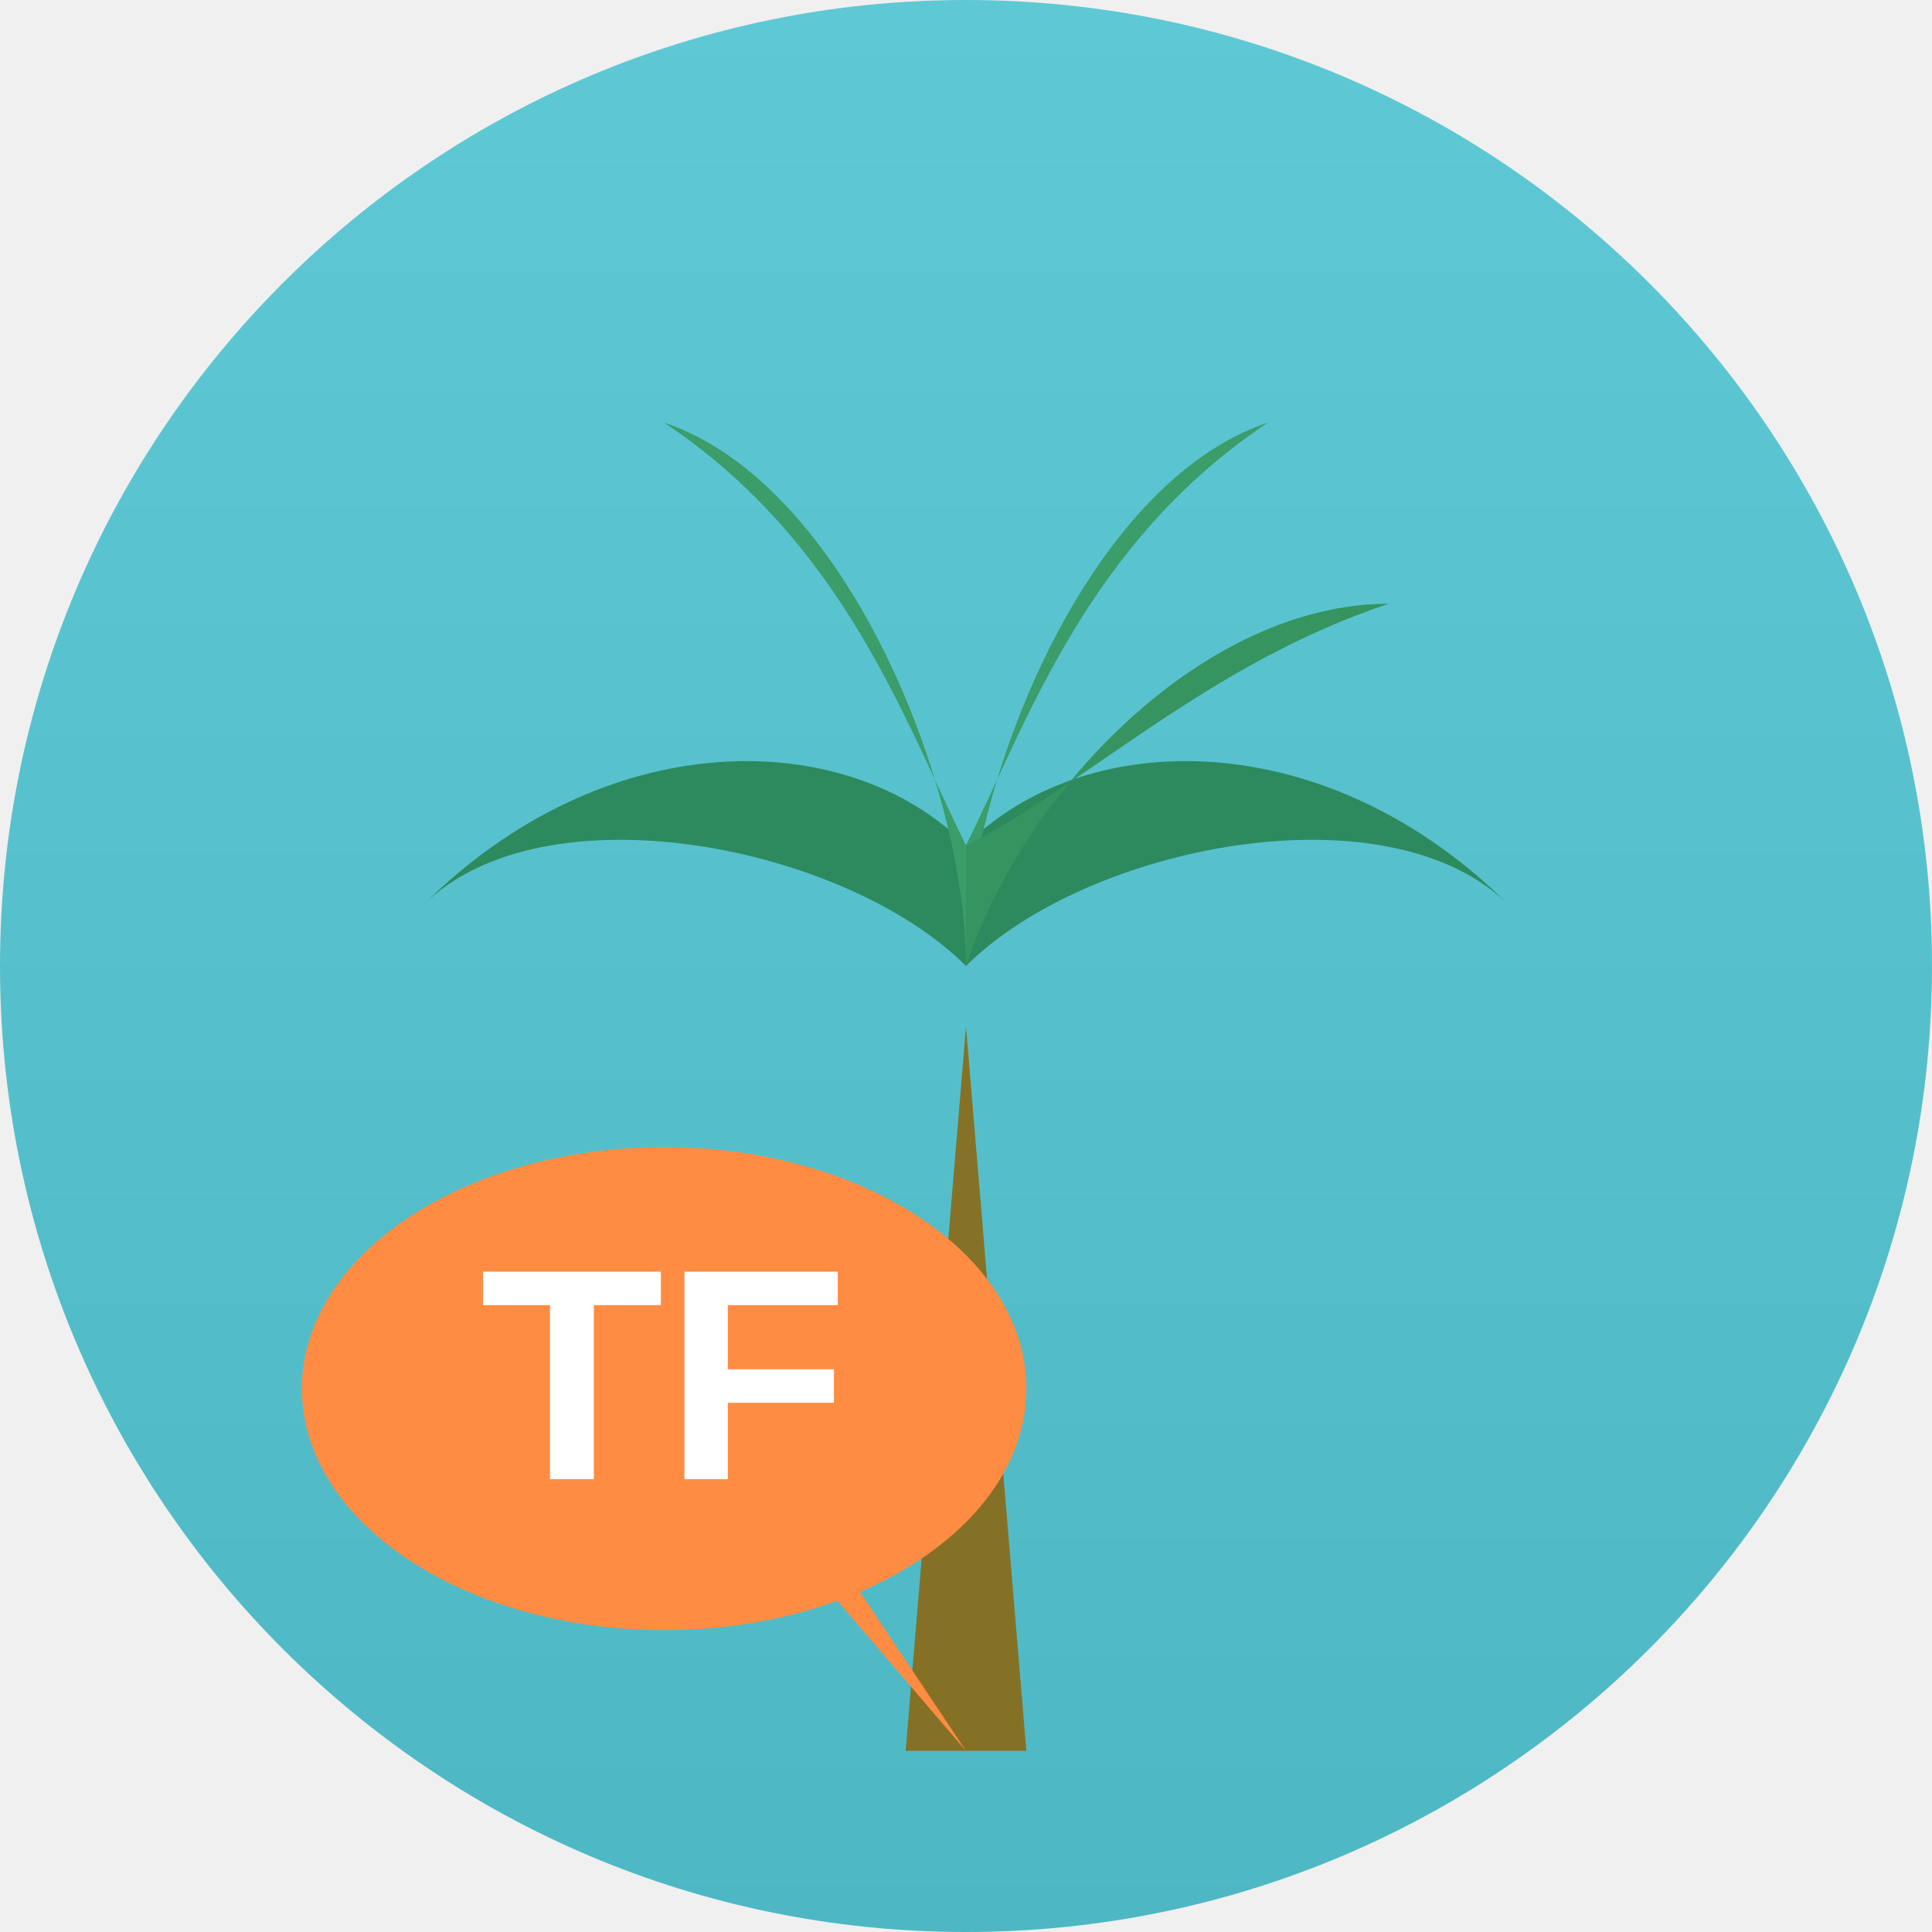
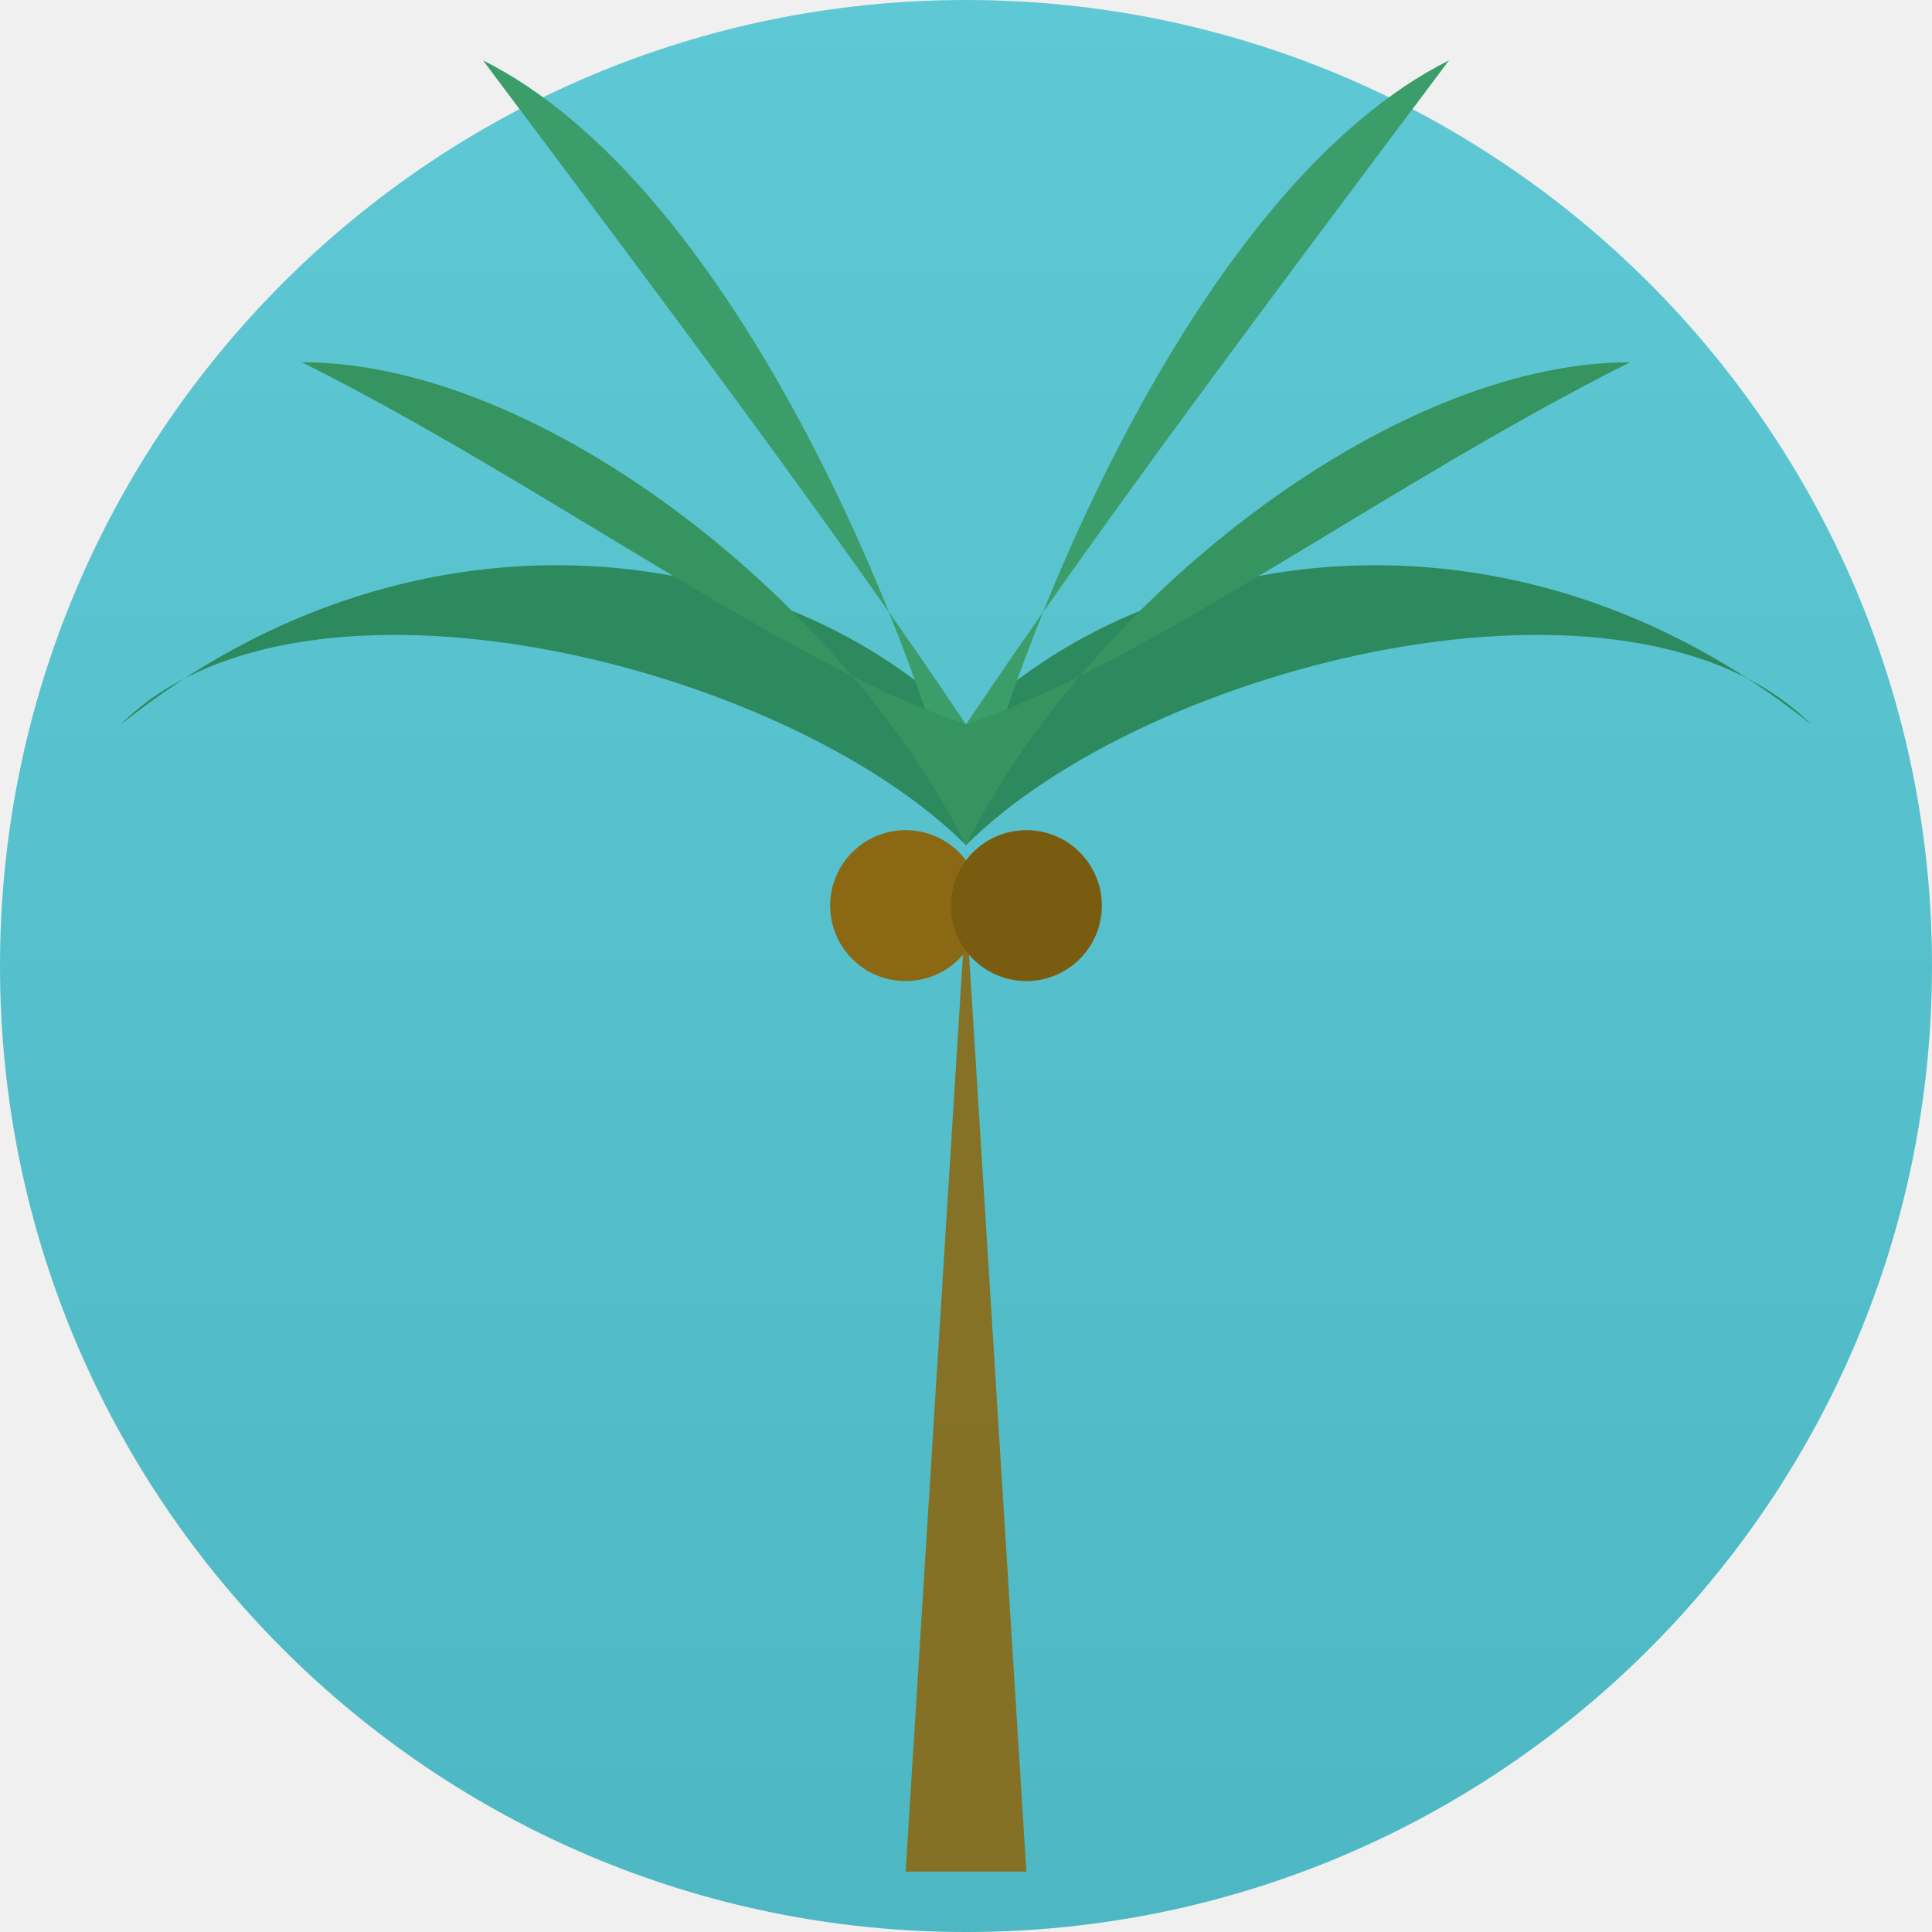
<svg xmlns="http://www.w3.org/2000/svg" viewBox="0 0 64 64">
  <defs>
    <linearGradient id="sky" x1="0" y1="0" x2="0" y2="1">
      <stop offset="0%" stop-color="#5ec9d5" />
      <stop offset="100%" stop-color="#4DB8C4" />
    </linearGradient>
  </defs>
  <circle cx="32" cy="32" r="32" fill="url(#sky)" />
-   <path d="M30 58 L32 34 L34 58 Z" fill="#8B6914" opacity="0.9" />
-   <path d="M32 32 C28 28 18 26 14 30 C20 24 28 24 32 28Z" fill="#2d8a5e" />
-   <path d="M32 32 C32 26 28 16 22 14 C28 18 30 24 32 28Z" fill="#3a9d6a" />
-   <path d="M32 32 C36 28 46 26 50 30 C44 24 36 24 32 28Z" fill="#2d8a5e" />
-   <path d="M32 32 C32 26 36 16 42 14 C36 18 34 24 32 28Z" fill="#3a9d6a" />
-   <path d="M32 32 C34 26 40 20 46 20 C40 22 36 26 32 28Z" fill="#35945f" />
-   <ellipse cx="22" cy="46" rx="12" ry="8" fill="#FF8C42" />
-   <path d="M28 52 L32 58 L26 51Z" fill="#FF8C42" />
-   <text x="22" y="49" font-family="Arial,sans-serif" font-weight="bold" font-size="10" fill="white" text-anchor="middle">TF</text>
+   <path d="M30 62 L32 30 L34 62 Z" fill="#8B6914" opacity="0.9" />
+   <path d="M32 28 C26 22 10 18 4 24 C14 16 26 18 32 24Z" fill="#2d8a5e" />
+   <path d="M32 28 C30 20 24 6 16 2 C22 10 28 18 32 24Z" fill="#3a9d6a" />
+   <path d="M32 28 C38 22 54 18 60 24 C50 16 38 18 32 24Z" fill="#2d8a5e" />
+   <path d="M32 28 C34 20 40 6 48 2 C42 10 36 18 32 24Z" fill="#3a9d6a" />
+   <path d="M32 28 C36 20 46 12 54 12 C46 16 38 22 32 24Z" fill="#35945f" />
+   <path d="M32 28 C28 20 18 12 10 12 C18 16 26 22 32 24Z" fill="#35945f" />
+   <circle cx="30" cy="30" r="2.5" fill="#8B6914" />
+   <circle cx="34" cy="30" r="2.5" fill="#7a5c10" />
</svg>
